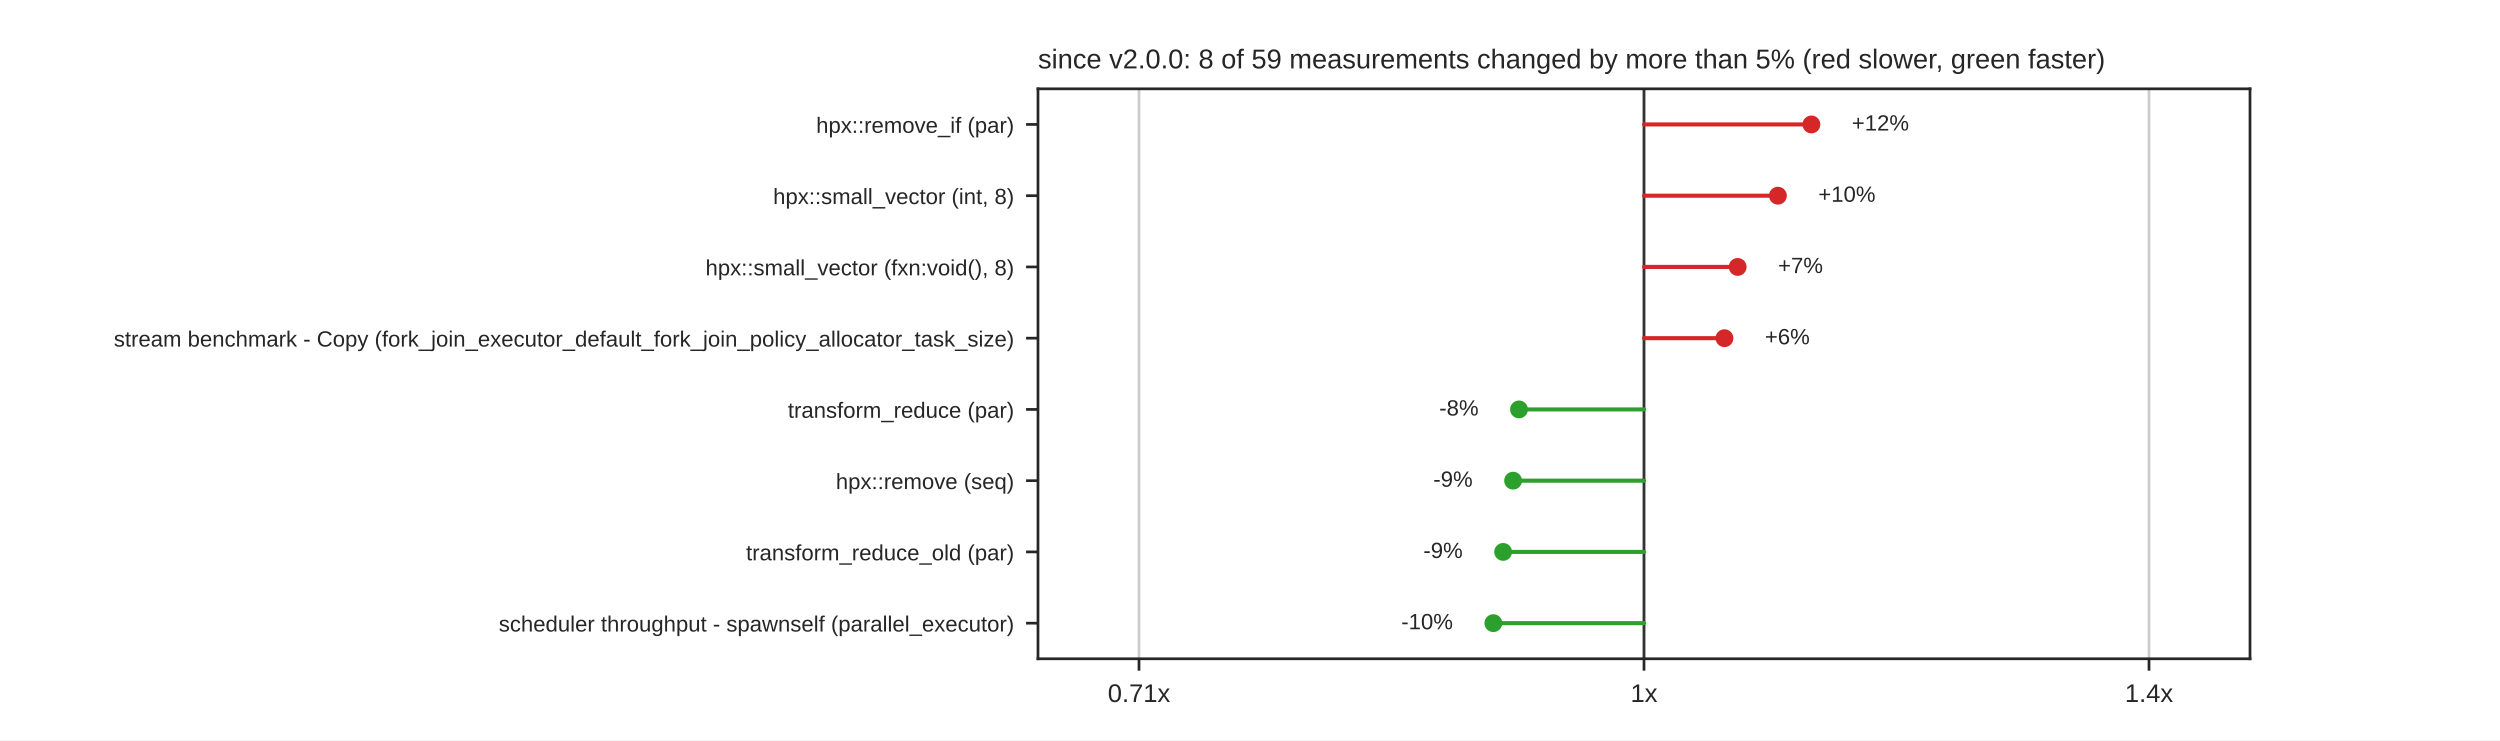
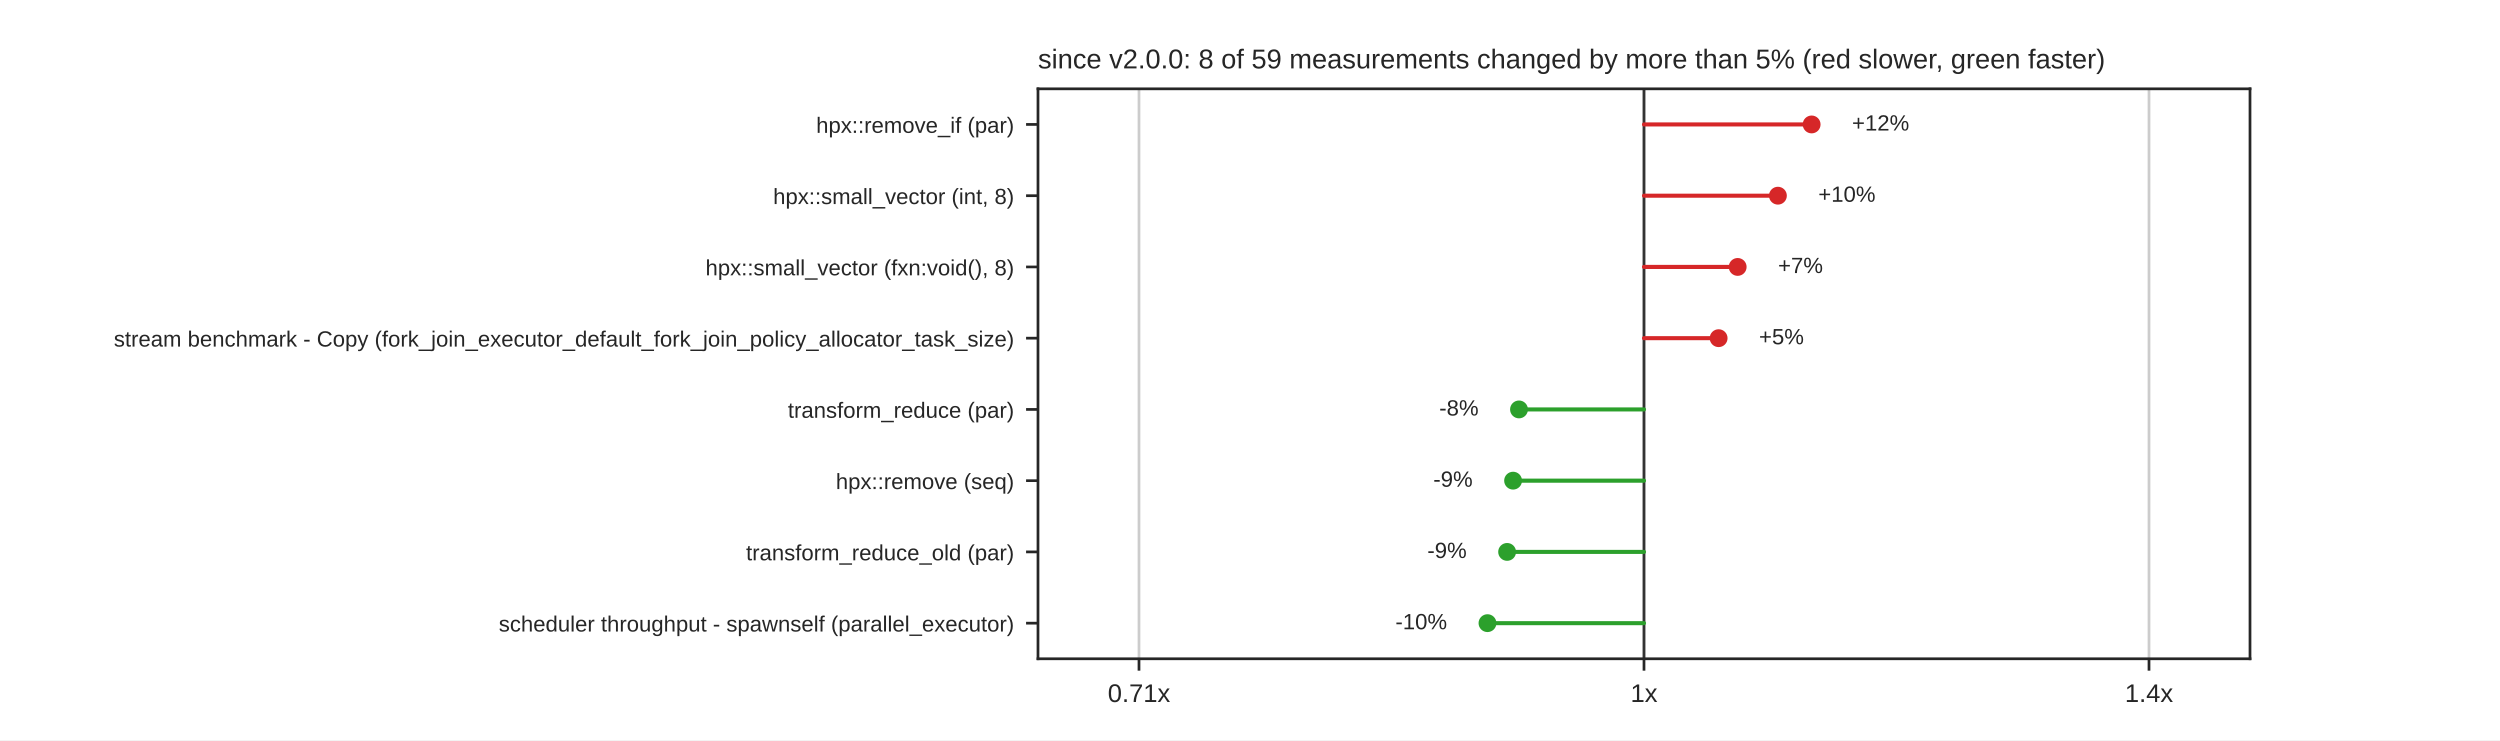
<svg xmlns="http://www.w3.org/2000/svg" xmlns:xlink="http://www.w3.org/1999/xlink" width="734.4pt" height="217.44pt" viewBox="0 0 734.4 217.44" version="1.1">
  <defs>
    <style type="text/css">*{stroke-linejoin: round; stroke-linecap: butt}</style>
  </defs>
  <g id="figure_1">
    <g id="patch_1">
      <path d="M 0 217.44  L 734.4 217.44  L 734.4 0  L 0 0  z " style="fill: #ffffff" />
    </g>
    <g id="axes_1">
      <g id="patch_2">
        <path d="M 304.92 193.522  L 660.96 193.522  L 660.96 26.093  L 304.92 26.093  z " style="fill: #ffffff" />
      </g>
      <g id="matplotlib.axis_1">
        <g id="xtick_1">
          <g id="line2d_1">
            <path d="M 334.59 193.522  L 334.59 26.093  " clip-path="url(#pc7e012e2db)" style="fill: none; stroke: #cccccc; stroke-width: 0.8; stroke-linecap: round" />
          </g>
          <g id="line2d_2">
            <defs>
              <path id="mdfc5214045" d="M 0 0  L 0 3.5  " style="stroke: #262626; stroke-width: 0.8" />
            </defs>
            <g>
              <use xlink:href="#mdfc5214045" x="334.59" y="193.522" style="fill: #262626; stroke: #262626; stroke-width: 0.8" />
            </g>
          </g>
          <g id="text_1">
            <text style="fill: #262626; font: 7.5px 'Arial', 'DejaVu Sans', 'Liberation Sans', 'Bitstream Vera Sans', sans-serif; text-anchor: middle" x="334.59" y="206.22" transform="rotate(-0 334.59 206.2204)">0.71x</text>
          </g>
        </g>
        <g id="xtick_2">
          <g id="line2d_3">
            <path d="M 482.94 193.522  L 482.94 26.093  " clip-path="url(#pc7e012e2db)" style="fill: none; stroke: #cccccc; stroke-width: 0.8; stroke-linecap: round" />
          </g>
          <g id="line2d_4">
            <g>
              <use xlink:href="#mdfc5214045" x="482.94" y="193.522" style="fill: #262626; stroke: #262626; stroke-width: 0.8" />
            </g>
          </g>
          <g id="text_2">
            <text style="fill: #262626; font: 7.5px 'Arial', 'DejaVu Sans', 'Liberation Sans', 'Bitstream Vera Sans', sans-serif; text-anchor: middle" x="482.94" y="206.22" transform="rotate(-0 482.94 206.2204)">1x</text>
          </g>
        </g>
        <g id="xtick_3">
          <g id="line2d_5">
            <path d="M 631.29 193.522  L 631.29 26.093  " clip-path="url(#pc7e012e2db)" style="fill: none; stroke: #cccccc; stroke-width: 0.8; stroke-linecap: round" />
          </g>
          <g id="line2d_6">
            <g>
              <use xlink:href="#mdfc5214045" x="631.29" y="193.522" style="fill: #262626; stroke: #262626; stroke-width: 0.8" />
            </g>
          </g>
          <g id="text_3">
            <text style="fill: #262626; font: 7.5px 'Arial', 'DejaVu Sans', 'Liberation Sans', 'Bitstream Vera Sans', sans-serif; text-anchor: middle" x="631.29" y="206.22" transform="rotate(-0 631.29 206.2204)">1.4x</text>
          </g>
        </g>
      </g>
      <g id="matplotlib.axis_2">
        <g id="ytick_1">
          <g id="line2d_7">
            <defs>
              <path id="m414165cd4d" d="M 0 0  L -3.5 0  " style="stroke: #262626; stroke-width: 0.8" />
            </defs>
            <g>
              <use xlink:href="#m414165cd4d" x="304.92" y="36.557" style="fill: #262626; stroke: #262626; stroke-width: 0.8" />
            </g>
          </g>
          <g id="text_4">
            <text style="fill: #262626; font: 6.5px 'Arial', 'DejaVu Sans', 'Liberation Sans', 'Bitstream Vera Sans', sans-serif; text-anchor: end" x="297.92" y="39.027" transform="rotate(-0 297.92 39.02659)">hpx::remove_if (par)</text>
          </g>
        </g>
        <g id="ytick_2">
          <g id="line2d_8">
            <g>
              <use xlink:href="#m414165cd4d" x="304.92" y="57.486" style="fill: #262626; stroke: #262626; stroke-width: 0.8" />
            </g>
          </g>
          <g id="text_5">
            <text style="fill: #262626; font: 6.5px 'Arial', 'DejaVu Sans', 'Liberation Sans', 'Bitstream Vera Sans', sans-serif; text-anchor: end" x="297.92" y="59.955" transform="rotate(-0 297.92 59.95519)">hpx::small_vector (int, 8)</text>
          </g>
        </g>
        <g id="ytick_3">
          <g id="line2d_9">
            <g>
              <use xlink:href="#m414165cd4d" x="304.92" y="78.414" style="fill: #262626; stroke: #262626; stroke-width: 0.8" />
            </g>
          </g>
          <g id="text_6">
            <text style="fill: #262626; font: 6.5px 'Arial', 'DejaVu Sans', 'Liberation Sans', 'Bitstream Vera Sans', sans-serif; text-anchor: end" x="297.92" y="80.884" transform="rotate(-0 297.92 80.88379)">hpx::small_vector (fxn:void(), 8)</text>
          </g>
        </g>
        <g id="ytick_4">
          <g id="line2d_10">
            <g>
              <use xlink:href="#m414165cd4d" x="304.92" y="99.343" style="fill: #262626; stroke: #262626; stroke-width: 0.8" />
            </g>
          </g>
          <g id="text_7">
            <text style="fill: #262626; font: 6.5px 'Arial', 'DejaVu Sans', 'Liberation Sans', 'Bitstream Vera Sans', sans-serif; text-anchor: end" x="297.92" y="101.812" transform="rotate(-0 297.92 101.8124)">stream benchmark - Copy (fork_join_executor_default_fork_join_policy_allocator_task_size)</text>
          </g>
        </g>
        <g id="ytick_5">
          <g id="line2d_11">
            <g>
              <use xlink:href="#m414165cd4d" x="304.92" y="120.272" style="fill: #262626; stroke: #262626; stroke-width: 0.8" />
            </g>
          </g>
          <g id="text_8">
            <text style="fill: #262626; font: 6.5px 'Arial', 'DejaVu Sans', 'Liberation Sans', 'Bitstream Vera Sans', sans-serif; text-anchor: end" x="297.92" y="122.741" transform="rotate(-0 297.92 122.741)">transform_reduce (par)</text>
          </g>
        </g>
        <g id="ytick_6">
          <g id="line2d_12">
            <g>
              <use xlink:href="#m414165cd4d" x="304.92" y="141.2" style="fill: #262626; stroke: #262626; stroke-width: 0.8" />
            </g>
          </g>
          <g id="text_9">
            <text style="fill: #262626; font: 6.5px 'Arial', 'DejaVu Sans', 'Liberation Sans', 'Bitstream Vera Sans', sans-serif; text-anchor: end" x="297.92" y="143.67" transform="rotate(-0 297.92 143.6696)">hpx::remove (seq)</text>
          </g>
        </g>
        <g id="ytick_7">
          <g id="line2d_13">
            <g>
              <use xlink:href="#m414165cd4d" x="304.92" y="162.129" style="fill: #262626; stroke: #262626; stroke-width: 0.8" />
            </g>
          </g>
          <g id="text_10">
            <text style="fill: #262626; font: 6.5px 'Arial', 'DejaVu Sans', 'Liberation Sans', 'Bitstream Vera Sans', sans-serif; text-anchor: end" x="297.92" y="164.598" transform="rotate(-0 297.92 164.5982)">transform_reduce_old (par)</text>
          </g>
        </g>
        <g id="ytick_8">
          <g id="line2d_14">
            <g>
              <use xlink:href="#m414165cd4d" x="304.92" y="183.057" style="fill: #262626; stroke: #262626; stroke-width: 0.8" />
            </g>
          </g>
          <g id="text_11">
            <text style="fill: #262626; font: 6.5px 'Arial', 'DejaVu Sans', 'Liberation Sans', 'Bitstream Vera Sans', sans-serif; text-anchor: end" x="297.92" y="185.527" transform="rotate(-0 297.92 185.5268)">scheduler throughput - spawnself (parallel_executor)</text>
          </g>
        </g>
      </g>
      <g id="line2d_15">
        <path d="M 482.94 193.522  L 482.94 26.093  " clip-path="url(#pc7e012e2db)" style="fill: none; stroke: #333333; stroke-width: 0.8; stroke-linecap: round" />
      </g>
      <g id="line2d_16">
-         <path d="M 482.94 36.557  L 532.12 36.557  " clip-path="url(#pc7e012e2db)" style="fill: none; stroke: #d62728; stroke-width: 1.2; stroke-linecap: round" />
+         <path d="M 482.94 36.557  L 532.186 36.557  " clip-path="url(#pc7e012e2db)" style="fill: none; stroke: #d62728; stroke-width: 1.2; stroke-linecap: round" />
      </g>
      <g id="line2d_17">
        <path d="M 482.94 57.486  L 522.277 57.486  " clip-path="url(#pc7e012e2db)" style="fill: none; stroke: #d62728; stroke-width: 1.2; stroke-linecap: round" />
      </g>
      <g id="line2d_18">
        <path d="M 482.94 78.414  L 510.459 78.414  " clip-path="url(#pc7e012e2db)" style="fill: none; stroke: #d62728; stroke-width: 1.2; stroke-linecap: round" />
      </g>
      <g id="line2d_19">
-         <path d="M 482.94 99.343  L 506.58 99.343  " clip-path="url(#pc7e012e2db)" style="fill: none; stroke: #d62728; stroke-width: 1.2; stroke-linecap: round" />
+         <path d="M 482.94 99.343  L 504.864 99.343  " clip-path="url(#pc7e012e2db)" style="fill: none; stroke: #d62728; stroke-width: 1.2; stroke-linecap: round" />
      </g>
      <g id="line2d_20">
        <path d="M 482.94 120.272  L 446.223 120.272  " clip-path="url(#pc7e012e2db)" style="fill: none; stroke: #2ca02c; stroke-width: 1.2; stroke-linecap: round" />
      </g>
      <g id="line2d_21">
        <path d="M 482.94 141.2  L 444.484 141.2  " clip-path="url(#pc7e012e2db)" style="fill: none; stroke: #2ca02c; stroke-width: 1.2; stroke-linecap: round" />
      </g>
      <g id="line2d_22">
-         <path d="M 482.94 162.129  L 441.561 162.129  " clip-path="url(#pc7e012e2db)" style="fill: none; stroke: #2ca02c; stroke-width: 1.2; stroke-linecap: round" />
+         <path d="M 482.94 162.129  L 442.732 162.129  " clip-path="url(#pc7e012e2db)" style="fill: none; stroke: #2ca02c; stroke-width: 1.2; stroke-linecap: round" />
      </g>
      <g id="line2d_23">
-         <path d="M 482.94 183.057  L 438.685 183.057  " clip-path="url(#pc7e012e2db)" style="fill: none; stroke: #2ca02c; stroke-width: 1.2; stroke-linecap: round" />
+         <path d="M 482.94 183.057  L 436.963 183.057  " clip-path="url(#pc7e012e2db)" style="fill: none; stroke: #2ca02c; stroke-width: 1.2; stroke-linecap: round" />
      </g>
      <g id="patch_3">
        <path d="M 304.92 193.522  L 304.92 26.093  " style="fill: none; stroke: #262626; stroke-width: 0.8; stroke-linejoin: miter; stroke-linecap: square" />
      </g>
      <g id="patch_4">
        <path d="M 660.96 193.522  L 660.96 26.093  " style="fill: none; stroke: #262626; stroke-width: 0.8; stroke-linejoin: miter; stroke-linecap: square" />
      </g>
      <g id="patch_5">
        <path d="M 304.92 193.522  L 660.96 193.522  " style="fill: none; stroke: #262626; stroke-width: 0.8; stroke-linejoin: miter; stroke-linecap: square" />
      </g>
      <g id="patch_6">
        <path d="M 304.92 26.093  L 660.96 26.093  " style="fill: none; stroke: #262626; stroke-width: 0.8; stroke-linejoin: miter; stroke-linecap: square" />
      </g>
      <g id="PathCollection_1">
        <defs>
          <path id="m8968767a60" d="M 0 2.121  C 0.563 2.121 1.102 1.898 1.5 1.5  C 1.898 1.102 2.121 0.563 2.121 0  C 2.121 -0.563 1.898 -1.102 1.5 -1.5  C 1.102 -1.898 0.563 -2.121 0 -2.121  C -0.563 -2.121 -1.102 -1.898 -1.5 -1.5  C -1.898 -1.102 -2.121 -0.563 -2.121 0  C -2.121 0.563 -1.898 1.102 -1.5 1.5  C -1.102 1.898 -0.563 2.121 0 2.121  z " style="stroke: #d62728" />
        </defs>
        <g clip-path="url(#pc7e012e2db)">
-           <use xlink:href="#m8968767a60" x="532.12" y="36.557" style="fill: #d62728; stroke: #d62728" />
+           <use xlink:href="#m8968767a60" x="532.186" y="36.557" style="fill: #d62728; stroke: #d62728" />
        </g>
      </g>
      <g id="text_12">
-         <text style="fill: #262626; font: 6.5px 'Arial', 'DejaVu Sans', 'Liberation Sans', 'Bitstream Vera Sans', sans-serif; text-anchor: start" x="543.988" y="38.351" transform="rotate(-0 543.9882 38.35069)">+12%</text>
+         <text style="fill: #262626; font: 6.5px 'Arial', 'DejaVu Sans', 'Liberation Sans', 'Bitstream Vera Sans', sans-serif; text-anchor: start" x="544.054" y="38.351" transform="rotate(-0 544.0544 38.35069)">+12%</text>
      </g>
      <g id="PathCollection_2">
        <g clip-path="url(#pc7e012e2db)">
          <use xlink:href="#m8968767a60" x="522.277" y="57.486" style="fill: #d62728; stroke: #d62728" />
        </g>
      </g>
      <g id="text_13">
        <text style="fill: #262626; font: 6.5px 'Arial', 'DejaVu Sans', 'Liberation Sans', 'Bitstream Vera Sans', sans-serif; text-anchor: start" x="534.145" y="59.279" transform="rotate(-0 534.1452 59.27929)">+10%</text>
      </g>
      <g id="PathCollection_3">
        <g clip-path="url(#pc7e012e2db)">
          <use xlink:href="#m8968767a60" x="510.459" y="78.414" style="fill: #d62728; stroke: #d62728" />
        </g>
      </g>
      <g id="text_14">
        <text style="fill: #262626; font: 6.5px 'Arial', 'DejaVu Sans', 'Liberation Sans', 'Bitstream Vera Sans', sans-serif; text-anchor: start" x="522.327" y="80.208" transform="rotate(-0 522.3268 80.20789)">+7%</text>
      </g>
      <g id="PathCollection_4">
        <g clip-path="url(#pc7e012e2db)">
-           <use xlink:href="#m8968767a60" x="506.58" y="99.343" style="fill: #d62728; stroke: #d62728" />
+           <use xlink:href="#m8968767a60" x="504.864" y="99.343" style="fill: #d62728; stroke: #d62728" />
        </g>
      </g>
      <g id="text_15">
-         <text style="fill: #262626; font: 6.5px 'Arial', 'DejaVu Sans', 'Liberation Sans', 'Bitstream Vera Sans', sans-serif; text-anchor: start" x="518.448" y="101.136" transform="rotate(-0 518.4485 101.1365)">+6%</text>
+         <text style="fill: #262626; font: 6.5px 'Arial', 'DejaVu Sans', 'Liberation Sans', 'Bitstream Vera Sans', sans-serif; text-anchor: start" x="516.732" y="101.136" transform="rotate(-0 516.7316 101.1365)">+5%</text>
      </g>
      <g id="PathCollection_5">
        <defs>
          <path id="m7978cd0e5a" d="M 0 2.121  C 0.563 2.121 1.102 1.898 1.5 1.5  C 1.898 1.102 2.121 0.563 2.121 0  C 2.121 -0.563 1.898 -1.102 1.5 -1.5  C 1.102 -1.898 0.563 -2.121 0 -2.121  C -0.563 -2.121 -1.102 -1.898 -1.5 -1.5  C -1.898 -1.102 -2.121 -0.563 -2.121 0  C -2.121 0.563 -1.898 1.102 -1.5 1.5  C -1.102 1.898 -0.563 2.121 0 2.121  z " style="stroke: #2ca02c" />
        </defs>
        <g clip-path="url(#pc7e012e2db)">
          <use xlink:href="#m7978cd0e5a" x="446.223" y="120.272" style="fill: #2ca02c; stroke: #2ca02c" />
        </g>
      </g>
      <g id="text_16">
        <text style="fill: #262626; font: 6.5px 'Arial', 'DejaVu Sans', 'Liberation Sans', 'Bitstream Vera Sans', sans-serif; text-anchor: end" x="434.355" y="122.065" transform="rotate(-0 434.3553 122.0651)">-8%</text>
      </g>
      <g id="PathCollection_6">
        <g clip-path="url(#pc7e012e2db)">
          <use xlink:href="#m7978cd0e5a" x="444.484" y="141.2" style="fill: #2ca02c; stroke: #2ca02c" />
        </g>
      </g>
      <g id="text_17">
        <text style="fill: #262626; font: 6.5px 'Arial', 'DejaVu Sans', 'Liberation Sans', 'Bitstream Vera Sans', sans-serif; text-anchor: end" x="432.616" y="142.994" transform="rotate(-0 432.6162 142.9937)">-9%</text>
      </g>
      <g id="PathCollection_7">
        <g clip-path="url(#pc7e012e2db)">
-           <use xlink:href="#m7978cd0e5a" x="441.561" y="162.129" style="fill: #2ca02c; stroke: #2ca02c" />
+           <use xlink:href="#m7978cd0e5a" x="442.732" y="162.129" style="fill: #2ca02c; stroke: #2ca02c" />
        </g>
      </g>
      <g id="text_18">
-         <text style="fill: #262626; font: 6.5px 'Arial', 'DejaVu Sans', 'Liberation Sans', 'Bitstream Vera Sans', sans-serif; text-anchor: end" x="429.693" y="163.922" transform="rotate(-0 429.6931 163.9223)">-9%</text>
+         <text style="fill: #262626; font: 6.5px 'Arial', 'DejaVu Sans', 'Liberation Sans', 'Bitstream Vera Sans', sans-serif; text-anchor: end" x="430.864" y="163.922" transform="rotate(-0 430.864 163.9223)">-9%</text>
      </g>
      <g id="PathCollection_8">
        <g clip-path="url(#pc7e012e2db)">
-           <use xlink:href="#m7978cd0e5a" x="438.685" y="183.057" style="fill: #2ca02c; stroke: #2ca02c" />
+           <use xlink:href="#m7978cd0e5a" x="436.963" y="183.057" style="fill: #2ca02c; stroke: #2ca02c" />
        </g>
      </g>
      <g id="text_19">
-         <text style="fill: #262626; font: 6.5px 'Arial', 'DejaVu Sans', 'Liberation Sans', 'Bitstream Vera Sans', sans-serif; text-anchor: end" x="426.817" y="184.851" transform="rotate(-0 426.8172 184.8509)">-10%</text>
+         <text style="fill: #262626; font: 6.5px 'Arial', 'DejaVu Sans', 'Liberation Sans', 'Bitstream Vera Sans', sans-serif; text-anchor: end" x="425.095" y="184.851" transform="rotate(-0 425.0948 184.8509)">-10%</text>
      </g>
      <g id="text_20">
        <text style="fill: #262626; font: 8px 'Arial', 'DejaVu Sans', 'Liberation Sans', 'Bitstream Vera Sans', sans-serif; text-anchor: start" x="304.92" y="20.093" transform="rotate(-0 304.92 20.0928)">since v2.0.0: 8 of 59 measurements changed by more than 5% (red slower, green faster)</text>
      </g>
    </g>
  </g>
  <defs>
    <clipPath id="pc7e012e2db">
      <rect x="304.92" y="26.093" width="356.04" height="167.429" />
    </clipPath>
  </defs>
</svg>
